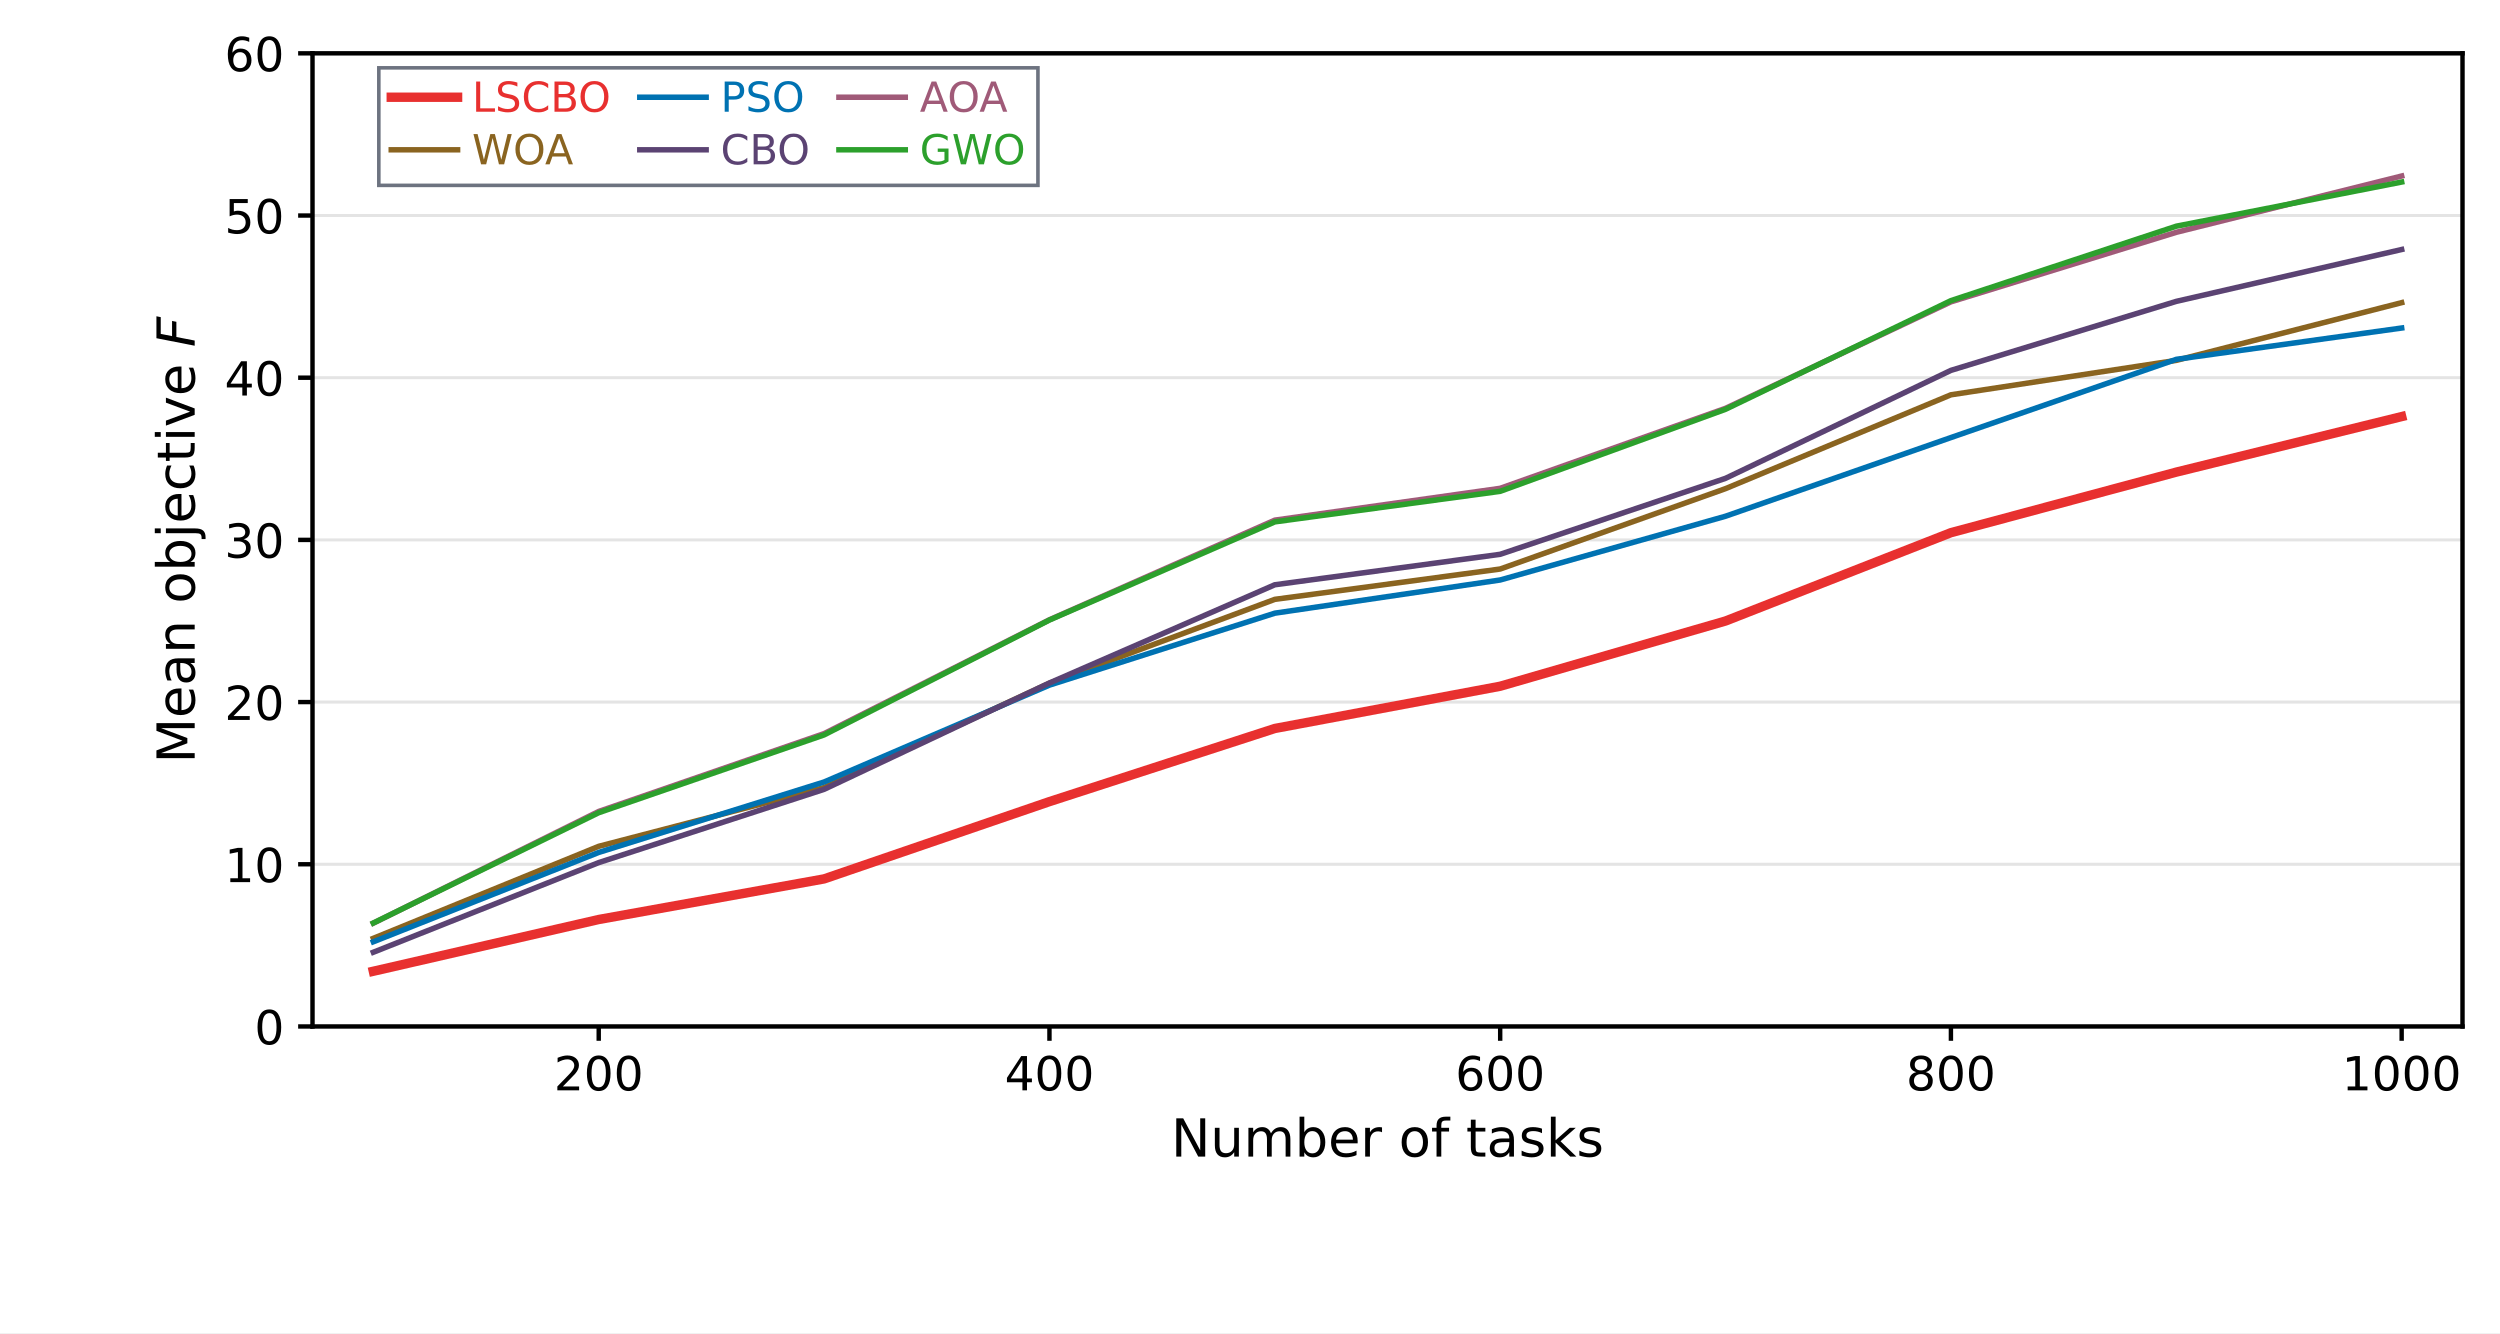
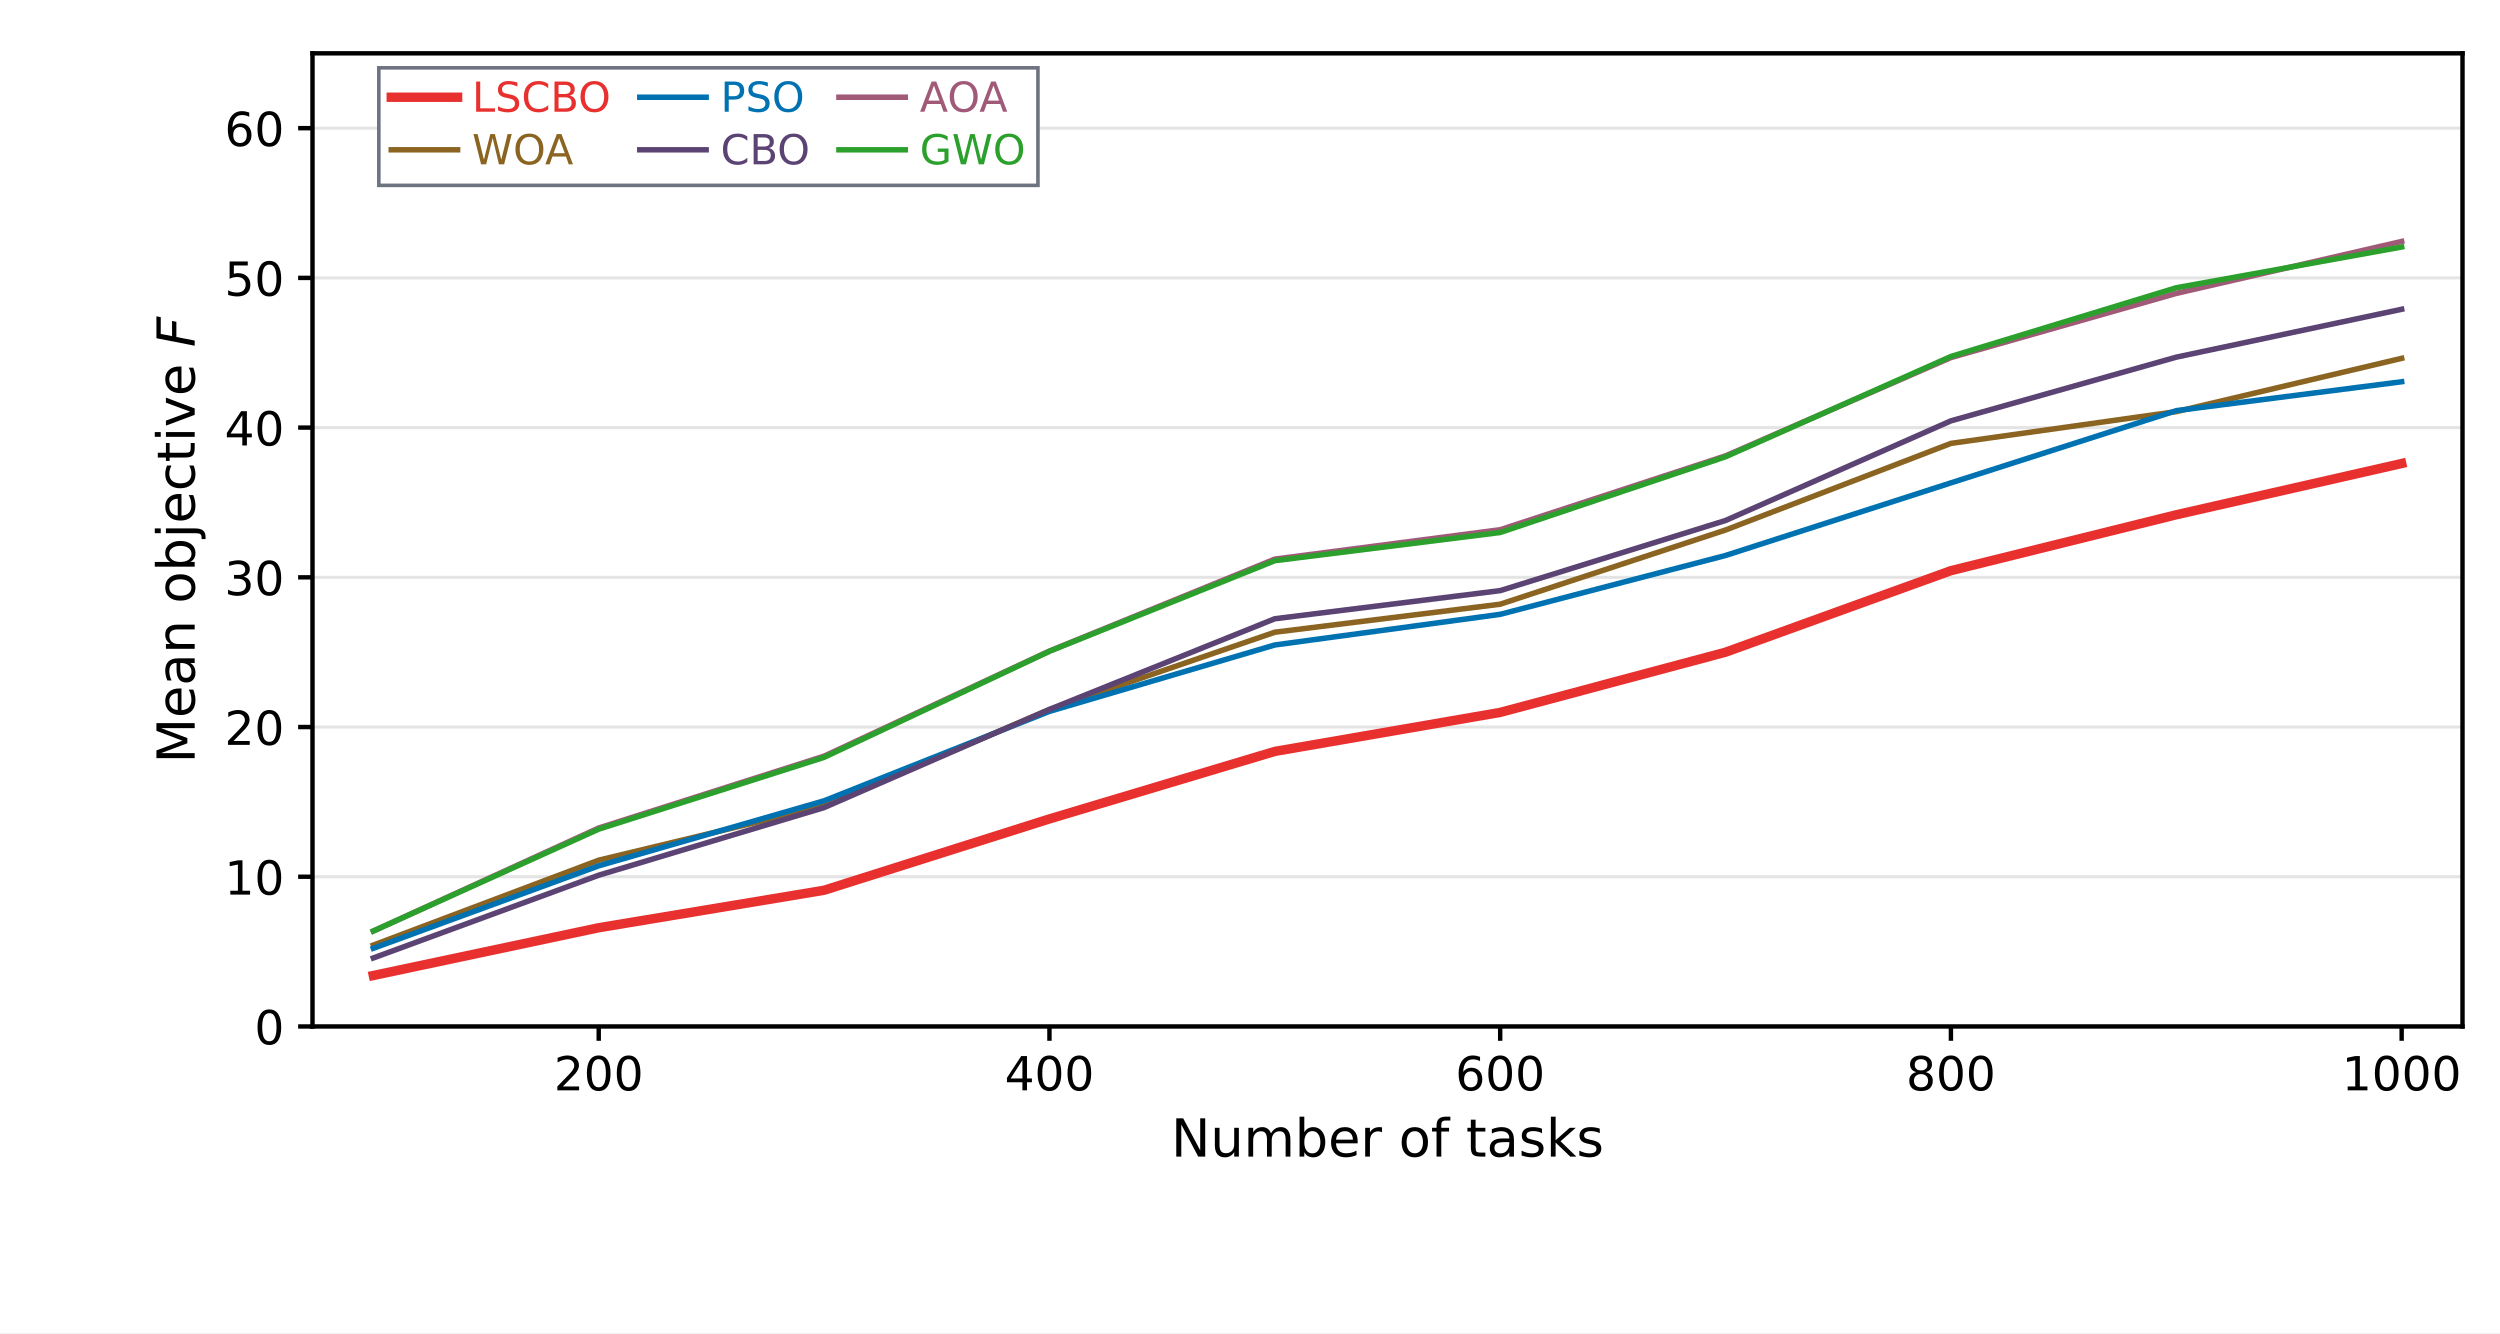
<svg xmlns="http://www.w3.org/2000/svg" xmlns:xlink="http://www.w3.org/1999/xlink" width="452.341pt" height="241.2pt" viewBox="0 0 452.341 241.2" version="1.1">
  <defs>
    <style type="text/css">*{stroke-linejoin: round; stroke-linecap: butt}</style>
  </defs>
  <g id="figure_1">
    <g id="patch_1">
      <path d="M 0 241.2  L 452.341 241.2  L 452.341 0  L 0 0  z " style="fill: #ffffff" />
    </g>
    <g id="axes_1">
      <g id="patch_2">
        <path d="M 56.543 185.724  L 445.556 185.724  L 445.556 9.648  L 56.543 9.648  z " style="fill: #ffffff" />
      </g>
      <g id="matplotlib.axis_1">
        <g id="xtick_1">
          <g id="line2d_1">
            <defs>
-               <path id="m87e7992422" d="M 0 0  L 0 2.6  " style="stroke: #000000; stroke-width: 0.8" />
+               <path id="m5f414d5f82" d="M 0 0  L 0 2.6  " style="stroke: #000000; stroke-width: 0.8" />
            </defs>
            <g>
-               <use xlink:href="#m87e7992422" x="108.33" y="185.724" style="stroke: #000000; stroke-width: 0.8" />
+               <use xlink:href="#m5f414d5f82" x="108.33" y="185.724" style="stroke: #000000; stroke-width: 0.8" />
            </g>
          </g>
          <g id="text_1">
            <text style="font-size: 8.5px; font-family: 'DejaVu Sans'; text-anchor: middle" x="108.33" y="197.283" transform="rotate(-0 108.3296 197.2827)">200</text>
          </g>
        </g>
        <g id="xtick_2">
          <g id="line2d_2">
            <g>
-               <use xlink:href="#m87e7992422" x="189.884" y="185.724" style="stroke: #000000; stroke-width: 0.8" />
+               <use xlink:href="#m5f414d5f82" x="189.884" y="185.724" style="stroke: #000000; stroke-width: 0.8" />
            </g>
          </g>
          <g id="text_2">
            <text style="font-size: 8.5px; font-family: 'DejaVu Sans'; text-anchor: middle" x="189.884" y="197.283" transform="rotate(-0 189.8838 197.2827)">400</text>
          </g>
        </g>
        <g id="xtick_3">
          <g id="line2d_3">
            <g>
-               <use xlink:href="#m87e7992422" x="271.438" y="185.724" style="stroke: #000000; stroke-width: 0.8" />
+               <use xlink:href="#m5f414d5f82" x="271.438" y="185.724" style="stroke: #000000; stroke-width: 0.8" />
            </g>
          </g>
          <g id="text_3">
            <text style="font-size: 8.5px; font-family: 'DejaVu Sans'; text-anchor: middle" x="271.438" y="197.283" transform="rotate(-0 271.438 197.2827)">600</text>
          </g>
        </g>
        <g id="xtick_4">
          <g id="line2d_4">
            <g>
-               <use xlink:href="#m87e7992422" x="352.992" y="185.724" style="stroke: #000000; stroke-width: 0.8" />
+               <use xlink:href="#m5f414d5f82" x="352.992" y="185.724" style="stroke: #000000; stroke-width: 0.8" />
            </g>
          </g>
          <g id="text_4">
            <text style="font-size: 8.5px; font-family: 'DejaVu Sans'; text-anchor: middle" x="352.992" y="197.283" transform="rotate(-0 352.9923 197.2827)">800</text>
          </g>
        </g>
        <g id="xtick_5">
          <g id="line2d_5">
            <g>
-               <use xlink:href="#m87e7992422" x="434.546" y="185.724" style="stroke: #000000; stroke-width: 0.8" />
+               <use xlink:href="#m5f414d5f82" x="434.546" y="185.724" style="stroke: #000000; stroke-width: 0.8" />
            </g>
          </g>
          <g id="text_5">
            <text style="font-size: 8.5px; font-family: 'DejaVu Sans'; text-anchor: middle" x="434.546" y="197.283" transform="rotate(-0 434.5465 197.2827)">1000</text>
          </g>
        </g>
        <g id="text_6">
          <text style="font-size: 9.5px; font-family: 'DejaVu Sans'; text-anchor: middle" x="251.049" y="209.269" transform="rotate(-0 251.0495 209.2689)">Number of tasks</text>
        </g>
      </g>
      <g id="matplotlib.axis_2">
        <g id="ytick_1">
          <g id="line2d_6">
-             <path d="M 56.543 185.724  L 445.556 185.724  " clip-path="url(#p9678ba57cb)" style="fill: none; stroke: #e4e4e4; stroke-width: 0.55; stroke-linecap: square" />
+             <path d="M 56.543 185.724  L 445.556 185.724  " clip-path="url(#p2f59f838d6)" style="fill: none; stroke: #e4e4e4; stroke-width: 0.55; stroke-linecap: square" />
          </g>
          <g id="line2d_7">
            <defs>
-               <path id="mbae7a2eef8" d="M 0 0  L -2.6 0  " style="stroke: #000000; stroke-width: 0.8" />
+               <path id="mdfb4c2ee0e" d="M 0 0  L -2.6 0  " style="stroke: #000000; stroke-width: 0.8" />
            </defs>
            <g>
-               <use xlink:href="#mbae7a2eef8" x="56.543" y="185.724" style="stroke: #000000; stroke-width: 0.8" />
+               <use xlink:href="#mdfb4c2ee0e" x="56.543" y="185.724" style="stroke: #000000; stroke-width: 0.8" />
            </g>
          </g>
          <g id="text_7">
            <text style="font-size: 8.5px; font-family: 'DejaVu Sans'; text-anchor: end" x="51.443" y="188.953" transform="rotate(-0 51.44268 188.9533)">0</text>
          </g>
        </g>
        <g id="ytick_2">
          <g id="line2d_8">
-             <path d="M 56.543 156.378  L 445.556 156.378  " clip-path="url(#p9678ba57cb)" style="fill: none; stroke: #e4e4e4; stroke-width: 0.55; stroke-linecap: square" />
+             <path d="M 56.543 158.635  L 445.556 158.635  " clip-path="url(#p2f59f838d6)" style="fill: none; stroke: #e4e4e4; stroke-width: 0.55; stroke-linecap: square" />
          </g>
          <g id="line2d_9">
            <g>
-               <use xlink:href="#mbae7a2eef8" x="56.543" y="156.378" style="stroke: #000000; stroke-width: 0.8" />
+               <use xlink:href="#mdfb4c2ee0e" x="56.543" y="158.635" style="stroke: #000000; stroke-width: 0.8" />
            </g>
          </g>
          <g id="text_8">
-             <text style="font-size: 8.5px; font-family: 'DejaVu Sans'; text-anchor: end" x="51.443" y="159.607" transform="rotate(-0 51.44268 159.6073)">10</text>
+             <text style="font-size: 8.5px; font-family: 'DejaVu Sans'; text-anchor: end" x="51.443" y="161.865" transform="rotate(-0 51.44268 161.8647)">10</text>
          </g>
        </g>
        <g id="ytick_3">
          <g id="line2d_10">
-             <path d="M 56.543 127.032  L 445.556 127.032  " clip-path="url(#p9678ba57cb)" style="fill: none; stroke: #e4e4e4; stroke-width: 0.55; stroke-linecap: square" />
+             <path d="M 56.543 131.547  L 445.556 131.547  " clip-path="url(#p2f59f838d6)" style="fill: none; stroke: #e4e4e4; stroke-width: 0.55; stroke-linecap: square" />
          </g>
          <g id="line2d_11">
            <g>
-               <use xlink:href="#mbae7a2eef8" x="56.543" y="127.032" style="stroke: #000000; stroke-width: 0.8" />
+               <use xlink:href="#mdfb4c2ee0e" x="56.543" y="131.547" style="stroke: #000000; stroke-width: 0.8" />
            </g>
          </g>
          <g id="text_9">
-             <text style="font-size: 8.5px; font-family: 'DejaVu Sans'; text-anchor: end" x="51.443" y="130.261" transform="rotate(-0 51.44268 130.2613)">20</text>
+             <text style="font-size: 8.5px; font-family: 'DejaVu Sans'; text-anchor: end" x="51.443" y="134.776" transform="rotate(-0 51.44268 134.7761)">20</text>
          </g>
        </g>
        <g id="ytick_4">
          <g id="line2d_12">
-             <path d="M 56.543 97.686  L 445.556 97.686  " clip-path="url(#p9678ba57cb)" style="fill: none; stroke: #e4e4e4; stroke-width: 0.55; stroke-linecap: square" />
+             <path d="M 56.543 104.458  L 445.556 104.458  " clip-path="url(#p2f59f838d6)" style="fill: none; stroke: #e4e4e4; stroke-width: 0.55; stroke-linecap: square" />
          </g>
          <g id="line2d_13">
            <g>
-               <use xlink:href="#mbae7a2eef8" x="56.543" y="97.686" style="stroke: #000000; stroke-width: 0.8" />
+               <use xlink:href="#mdfb4c2ee0e" x="56.543" y="104.458" style="stroke: #000000; stroke-width: 0.8" />
            </g>
          </g>
          <g id="text_10">
-             <text style="font-size: 8.5px; font-family: 'DejaVu Sans'; text-anchor: end" x="51.443" y="100.915" transform="rotate(-0 51.44268 100.9153)">30</text>
+             <text style="font-size: 8.5px; font-family: 'DejaVu Sans'; text-anchor: end" x="51.443" y="107.687" transform="rotate(-0 51.44268 107.6875)">30</text>
          </g>
        </g>
        <g id="ytick_5">
          <g id="line2d_14">
-             <path d="M 56.543 68.34  L 445.556 68.34  " clip-path="url(#p9678ba57cb)" style="fill: none; stroke: #e4e4e4; stroke-width: 0.55; stroke-linecap: square" />
+             <path d="M 56.543 77.37  L 445.556 77.37  " clip-path="url(#p2f59f838d6)" style="fill: none; stroke: #e4e4e4; stroke-width: 0.55; stroke-linecap: square" />
          </g>
          <g id="line2d_15">
            <g>
-               <use xlink:href="#mbae7a2eef8" x="56.543" y="68.34" style="stroke: #000000; stroke-width: 0.8" />
+               <use xlink:href="#mdfb4c2ee0e" x="56.543" y="77.37" style="stroke: #000000; stroke-width: 0.8" />
            </g>
          </g>
          <g id="text_11">
-             <text style="font-size: 8.5px; font-family: 'DejaVu Sans'; text-anchor: end" x="51.443" y="71.569" transform="rotate(-0 51.44268 71.56934)">40</text>
+             <text style="font-size: 8.5px; font-family: 'DejaVu Sans'; text-anchor: end" x="51.443" y="80.599" transform="rotate(-0 51.44268 80.59887)">40</text>
          </g>
        </g>
        <g id="ytick_6">
          <g id="line2d_16">
-             <path d="M 56.543 38.994  L 445.556 38.994  " clip-path="url(#p9678ba57cb)" style="fill: none; stroke: #e4e4e4; stroke-width: 0.55; stroke-linecap: square" />
+             <path d="M 56.543 50.281  L 445.556 50.281  " clip-path="url(#p2f59f838d6)" style="fill: none; stroke: #e4e4e4; stroke-width: 0.55; stroke-linecap: square" />
          </g>
          <g id="line2d_17">
            <g>
-               <use xlink:href="#mbae7a2eef8" x="56.543" y="38.994" style="stroke: #000000; stroke-width: 0.8" />
+               <use xlink:href="#mdfb4c2ee0e" x="56.543" y="50.281" style="stroke: #000000; stroke-width: 0.8" />
            </g>
          </g>
          <g id="text_12">
-             <text style="font-size: 8.5px; font-family: 'DejaVu Sans'; text-anchor: end" x="51.443" y="42.223" transform="rotate(-0 51.44268 42.22334)">50</text>
+             <text style="font-size: 8.5px; font-family: 'DejaVu Sans'; text-anchor: end" x="51.443" y="53.51" transform="rotate(-0 51.44268 53.51026)">50</text>
          </g>
        </g>
        <g id="ytick_7">
          <g id="line2d_18">
-             <path d="M 56.543 9.648  L 445.556 9.648  " clip-path="url(#p9678ba57cb)" style="fill: none; stroke: #e4e4e4; stroke-width: 0.55; stroke-linecap: square" />
+             <path d="M 56.543 23.192  L 445.556 23.192  " clip-path="url(#p2f59f838d6)" style="fill: none; stroke: #e4e4e4; stroke-width: 0.55; stroke-linecap: square" />
          </g>
          <g id="line2d_19">
            <g>
-               <use xlink:href="#mbae7a2eef8" x="56.543" y="9.648" style="stroke: #000000; stroke-width: 0.8" />
+               <use xlink:href="#mdfb4c2ee0e" x="56.543" y="23.192" style="stroke: #000000; stroke-width: 0.8" />
            </g>
          </g>
          <g id="text_13">
-             <text style="font-size: 8.5px; font-family: 'DejaVu Sans'; text-anchor: end" x="51.443" y="12.877" transform="rotate(-0 51.44268 12.87734)">60</text>
+             <text style="font-size: 8.5px; font-family: 'DejaVu Sans'; text-anchor: end" x="51.443" y="26.422" transform="rotate(-0 51.44268 26.42164)">60</text>
          </g>
        </g>
        <g id="text_14">
          <g transform="translate(35.63143 138.1085) rotate(-90)">
            <text>
              <tspan x="0" y="-0.406" style="font-size: 9.5px; font-family: 'DejaVu Sans'">M</tspan>
              <tspan x="8.197" y="-0.406" style="font-size: 9.5px; font-family: 'DejaVu Sans'">e</tspan>
              <tspan x="14.041" y="-0.406" style="font-size: 9.5px; font-family: 'DejaVu Sans'">a</tspan>
              <tspan x="19.863" y="-0.406" style="font-size: 9.5px; font-family: 'DejaVu Sans'">n</tspan>
              <tspan x="25.884" y="-0.406" style="font-size: 9.5px; font-family: 'DejaVu Sans'"> </tspan>
              <tspan x="28.904" y="-0.406" style="font-size: 9.5px; font-family: 'DejaVu Sans'">o</tspan>
              <tspan x="34.716" y="-0.406" style="font-size: 9.5px; font-family: 'DejaVu Sans'">b</tspan>
              <tspan x="40.746" y="-0.406" style="font-size: 9.5px; font-family: 'DejaVu Sans'">j</tspan>
              <tspan x="43.385" y="-0.406" style="font-size: 9.5px; font-family: 'DejaVu Sans'">e</tspan>
              <tspan x="49.23" y="-0.406" style="font-size: 9.5px; font-family: 'DejaVu Sans'">c</tspan>
              <tspan x="54.453" y="-0.406" style="font-size: 9.5px; font-family: 'DejaVu Sans'">t</tspan>
              <tspan x="58.178" y="-0.406" style="font-size: 9.5px; font-family: 'DejaVu Sans'">i</tspan>
              <tspan x="60.818" y="-0.406" style="font-size: 9.5px; font-family: 'DejaVu Sans'">v</tspan>
              <tspan x="66.44" y="-0.406" style="font-size: 9.5px; font-family: 'DejaVu Sans'">e</tspan>
              <tspan x="72.284" y="-0.406" style="font-size: 9.5px; font-family: 'DejaVu Sans'"> </tspan>
              <tspan x="75.304" y="-0.406" style="font-style: oblique; font-size: 9.5px; font-family: 'DejaVu Sans'">F</tspan>
            </text>
          </g>
        </g>
      </g>
      <g id="patch_3">
        <path d="M 56.543 185.724  L 56.543 9.648  " style="fill: none; stroke: #000000; stroke-width: 0.8; stroke-linejoin: miter; stroke-linecap: square" />
      </g>
      <g id="patch_4">
        <path d="M 445.556 185.724  L 445.556 9.648  " style="fill: none; stroke: #000000; stroke-width: 0.8; stroke-linejoin: miter; stroke-linecap: square" />
      </g>
      <g id="patch_5">
        <path d="M 56.543 185.724  L 445.556 185.724  " style="fill: none; stroke: #000000; stroke-width: 0.8; stroke-linejoin: miter; stroke-linecap: square" />
      </g>
      <g id="patch_6">
        <path d="M 56.543 9.648  L 445.556 9.648  " style="fill: none; stroke: #000000; stroke-width: 0.8; stroke-linejoin: miter; stroke-linecap: square" />
      </g>
      <g id="curve_Fig6_0_WOA">
-         <path d="M 67.552 169.777  L 108.33 153.13  L 149.107 142.504  L 189.884 123.61  L 230.661 108.445  L 271.438 102.956  L 312.215 88.409  L 352.992 71.433  L 393.769 65.203  L 434.546 54.76  " clip-path="url(#p9678ba57cb)" style="fill: none; stroke: #8a6420; stroke-linecap: square" />
+         <path d="M 67.552 171.004  L 108.33 155.637  L 149.107 145.829  L 189.884 128.388  L 230.661 114.39  L 271.438 109.322  L 312.215 95.895  L 352.992 80.225  L 393.769 74.474  L 434.546 64.834  " clip-path="url(#p2f59f838d6)" style="fill: none; stroke: #8a6420; stroke-linecap: square" />
      </g>
      <g id="curve_Fig6_0_PSO">
-         <path d="M 67.552 170.401  L 108.33 154.236  L 149.107 141.492  L 189.884 123.961  L 230.661 110.946  L 271.438 104.94  L 312.215 93.403  L 352.992 79.172  L 393.769 65.017  L 434.546 59.349  " clip-path="url(#p9678ba57cb)" style="fill: none; stroke: #0072b2; stroke-linecap: square" />
+         <path d="M 67.552 171.58  L 108.33 156.658  L 149.107 144.894  L 189.884 128.712  L 230.661 116.698  L 271.438 111.154  L 312.215 100.505  L 352.992 87.368  L 393.769 74.302  L 434.546 69.07  " clip-path="url(#p2f59f838d6)" style="fill: none; stroke: #0072b2; stroke-linecap: square" />
      </g>
      <g id="curve_Fig6_0_CBO">
-         <path d="M 67.552 172.296  L 108.33 156.075  L 149.107 142.818  L 189.884 123.573  L 230.661 105.804  L 271.438 100.293  L 312.215 86.544  L 352.992 67.014  L 393.769 54.529  L 434.546 45.144  " clip-path="url(#p9678ba57cb)" style="fill: none; stroke: #5b4373; stroke-linecap: square" />
+         <path d="M 67.552 173.328  L 108.33 158.356  L 149.107 146.119  L 189.884 128.354  L 230.661 111.952  L 271.438 106.865  L 312.215 94.173  L 352.992 76.145  L 393.769 64.621  L 434.546 55.957  " clip-path="url(#p2f59f838d6)" style="fill: none; stroke: #5b4373; stroke-linecap: square" />
      </g>
      <g id="curve_Fig6_0_AOA">
-         <path d="M 67.552 167.026  L 108.33 146.821  L 149.107 132.738  L 189.884 112.135  L 230.661 94.114  L 271.438 88.354  L 312.215 73.881  L 352.992 54.612  L 393.769 42.032  L 434.546 31.848  " clip-path="url(#p9678ba57cb)" style="fill: none; stroke: #a05a78; stroke-linecap: square" />
+         <path d="M 67.552 168.464  L 108.33 149.813  L 149.107 136.814  L 189.884 117.795  L 230.661 101.161  L 271.438 95.844  L 312.215 82.484  L 352.992 64.697  L 393.769 53.086  L 434.546 43.684  " clip-path="url(#p2f59f838d6)" style="fill: none; stroke: #a05a78; stroke-linecap: square" />
      </g>
      <g id="curve_Fig6_0_GWO">
-         <path d="M 67.552 167.005  L 108.33 147.046  L 149.107 132.972  L 189.884 112.182  L 230.661 94.424  L 271.438 88.897  L 312.215 74.053  L 352.992 54.395  L 393.769 40.926  L 434.546 32.935  " clip-path="url(#p9678ba57cb)" style="fill: none; stroke: #2ca02c; stroke-linecap: square" />
+         <path d="M 67.552 168.445  L 108.33 150.021  L 149.107 137.029  L 189.884 117.839  L 230.661 101.447  L 271.438 96.346  L 312.215 82.643  L 352.992 64.497  L 393.769 52.064  L 434.546 44.688  " clip-path="url(#p2f59f838d6)" style="fill: none; stroke: #2ca02c; stroke-linecap: square" />
      </g>
      <g id="legend_Fig6_0">
        <g id="patch_7">
          <path d="M 68.543 33.54  L 187.8 33.54  L 187.8 12.273  L 68.543 12.273  z " style="fill: #ffffff; stroke: #6d7380; stroke-width: 0.65; stroke-linejoin: miter" />
        </g>
        <g id="legend_line_Fig6_0_LSCBO">
          <path d="M 70.793 17.597  L 76.793 17.597  L 82.793 17.597  " style="fill: none; stroke: #e8302f; stroke-width: 1.7; stroke-linecap: square" />
        </g>
        <g id="text_15">
          <text style="font-size: 7.5px; font-family: 'DejaVu Sans'; text-anchor: start; fill: #e8302f" x="85.418" y="20.222" transform="rotate(-0 85.41768 20.22183)">LSCBO</text>
        </g>
        <g id="legend_line_Fig6_0_WOA">
          <path d="M 70.793 27.105  L 76.793 27.105  L 82.793 27.105  " style="fill: none; stroke: #8a6420; stroke-linecap: square" />
        </g>
        <g id="text_16">
          <text style="font-size: 7.5px; font-family: 'DejaVu Sans'; text-anchor: start; fill: #8a6420" x="85.418" y="29.73" transform="rotate(-0 85.41768 29.73042)">WOA</text>
        </g>
        <g id="legend_line_Fig6_0_PSO">
          <path d="M 115.763 17.597  L 121.763 17.597  L 127.763 17.597  " style="fill: none; stroke: #0072b2; stroke-linecap: square" />
        </g>
        <g id="text_17">
          <text style="font-size: 7.5px; font-family: 'DejaVu Sans'; text-anchor: start; fill: #0072b2" x="130.388" y="20.222" transform="rotate(-0 130.3884 20.22183)">PSO</text>
        </g>
        <g id="legend_line_Fig6_0_CBO">
          <path d="M 115.763 27.105  L 121.763 27.105  L 127.763 27.105  " style="fill: none; stroke: #5b4373; stroke-linecap: square" />
        </g>
        <g id="text_18">
          <text style="font-size: 7.5px; font-family: 'DejaVu Sans'; text-anchor: start; fill: #5b4373" x="130.388" y="29.73" transform="rotate(-0 130.3884 29.73042)">CBO</text>
        </g>
        <g id="legend_line_Fig6_0_AOA">
          <path d="M 151.794 17.597  L 157.794 17.597  L 163.794 17.597  " style="fill: none; stroke: #a05a78; stroke-linecap: square" />
        </g>
        <g id="text_19">
          <text style="font-size: 7.5px; font-family: 'DejaVu Sans'; text-anchor: start; fill: #a05a78" x="166.419" y="20.222" transform="rotate(-0 166.4188 20.22183)">AOA</text>
        </g>
        <g id="legend_line_Fig6_0_GWO">
          <path d="M 151.794 27.105  L 157.794 27.105  L 163.794 27.105  " style="fill: none; stroke: #2ca02c; stroke-linecap: square" />
        </g>
        <g id="text_20">
          <text style="font-size: 7.5px; font-family: 'DejaVu Sans'; text-anchor: start; fill: #2ca02c" x="166.419" y="29.73" transform="rotate(-0 166.4188 29.73042)">GWO</text>
        </g>
      </g>
      <g id="curve_Fig6_0_LSCBO">
-         <path d="M 67.552 175.733  L 108.33 166.37  L 149.107 159.024  L 189.884 145.039  L 230.661 131.808  L 271.438 124.164  L 312.215 112.36  L 352.992 96.38  L 393.769 85.423  L 434.546 75.373  " clip-path="url(#p9678ba57cb)" style="fill: none; stroke: #e8302f; stroke-width: 1.7; stroke-linecap: square" />
+         <path d="M 67.552 176.501  L 108.33 167.859  L 149.107 161.078  L 189.884 148.169  L 230.661 135.955  L 271.438 128.899  L 312.215 118.004  L 352.992 103.252  L 393.769 93.139  L 434.546 83.862  " clip-path="url(#p2f59f838d6)" style="fill: none; stroke: #e8302f; stroke-width: 1.7; stroke-linecap: square" />
      </g>
    </g>
  </g>
  <defs>
-     <clipPath id="p9678ba57cb">
+     <clipPath id="p2f59f838d6">
      <rect x="56.543" y="9.648" width="389.014" height="176.076" />
    </clipPath>
  </defs>
</svg>
